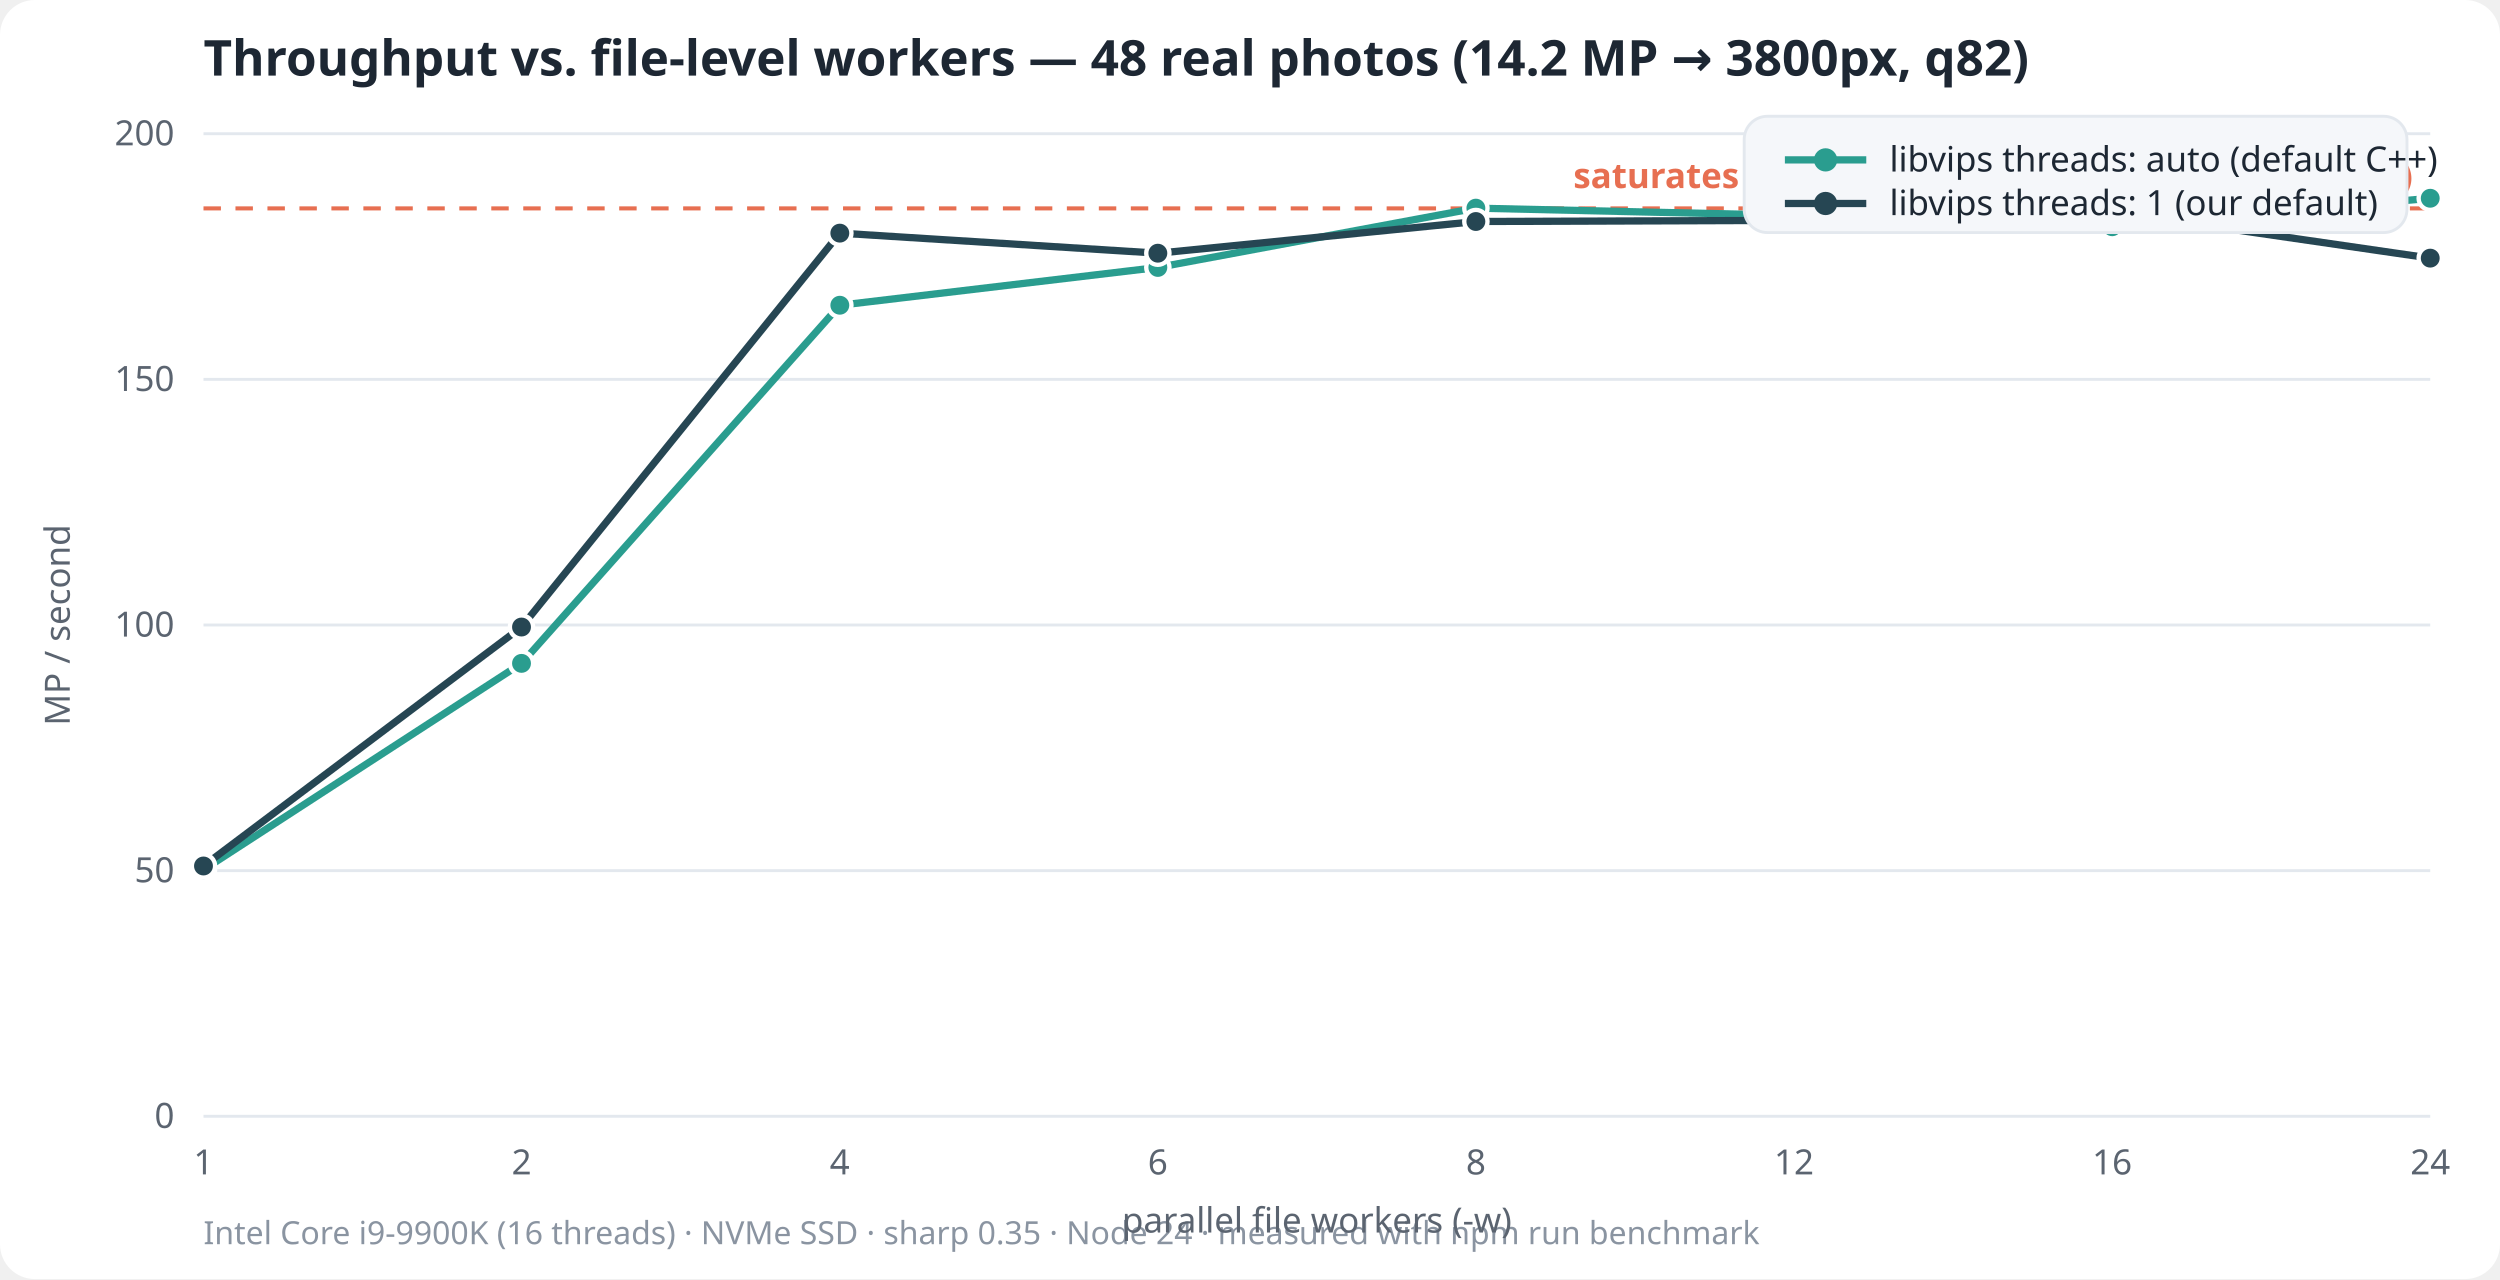
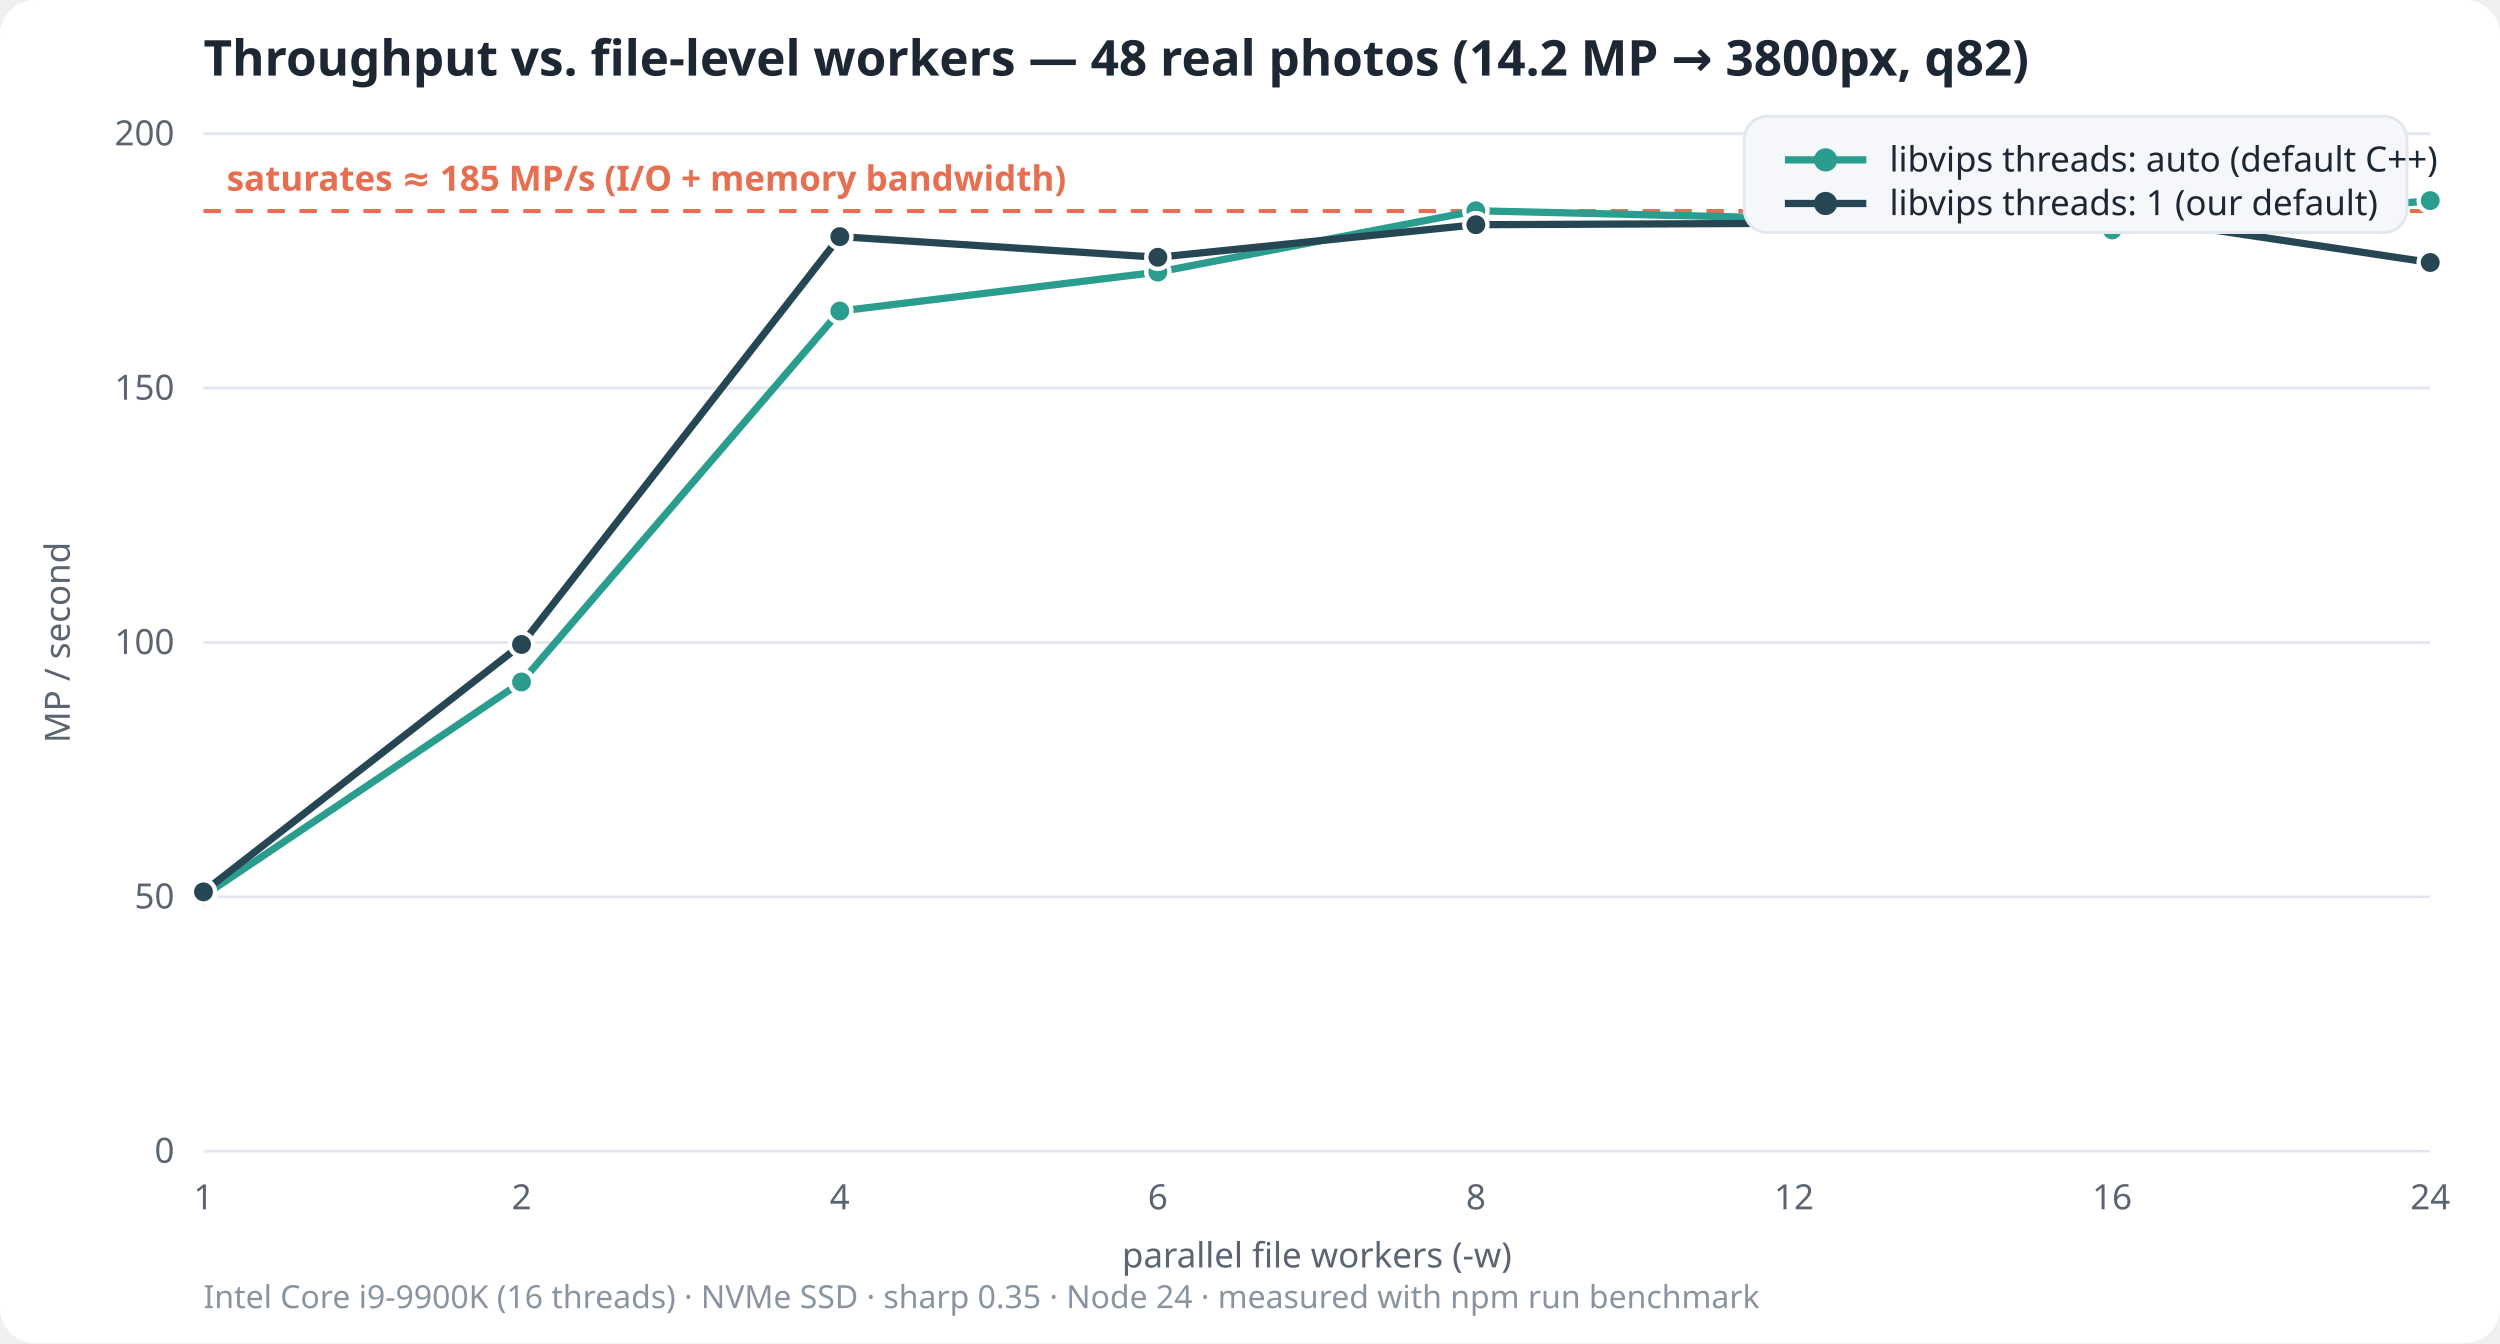
- <svg xmlns="http://www.w3.org/2000/svg" width="860" height="440" viewBox="0 0 860 440" font-family="Segoe UI, system-ui, sans-serif">
-   <rect width="860" height="440" rx="12" fill="#ffffff" />
+ <svg xmlns="http://www.w3.org/2000/svg" width="860" height="462" viewBox="0 0 860 462" font-family="Segoe UI, system-ui, sans-serif">
+   <rect width="860" height="462" rx="12" fill="#ffffff" />
  <text x="70" y="26" font-size="17" font-weight="600" fill="#1d2733">Throughput vs. file-level workers — 48 real photos (14.2 MP → 3800px, q82)</text>
-   <text x="70" y="428" font-size="11" fill="#8a94a1">Intel Core i9-9900K (16 threads) · NVMe SSD · sharp 0.35 · Node 24 · measured with npm run benchmark</text>
-   <line x1="70" y1="384" x2="836" y2="384" stroke="#e3e8ee" stroke-width="1" />
-   <text x="60" y="388" text-anchor="end" font-size="12" fill="#5b6470">0</text>
-   <line x1="70" y1="299.5" x2="836" y2="299.5" stroke="#e3e8ee" stroke-width="1" />
-   <text x="60" y="303.5" text-anchor="end" font-size="12" fill="#5b6470">50</text>
-   <line x1="70" y1="215" x2="836" y2="215" stroke="#e3e8ee" stroke-width="1" />
-   <text x="60" y="219" text-anchor="end" font-size="12" fill="#5b6470">100</text>
-   <line x1="70" y1="130.5" x2="836" y2="130.5" stroke="#e3e8ee" stroke-width="1" />
-   <text x="60" y="134.5" text-anchor="end" font-size="12" fill="#5b6470">150</text>
+   <text x="70" y="450" font-size="11" fill="#8a94a1">Intel Core i9-9900K (16 threads) · NVMe SSD · sharp 0.35 · Node 24 · measured with npm run benchmark</text>
+   <line x1="70" y1="396" x2="836" y2="396" stroke="#e3e8ee" stroke-width="1" />
+   <text x="60" y="400" text-anchor="end" font-size="12" fill="#5b6470">0</text>
+   <line x1="70" y1="308.5" x2="836" y2="308.5" stroke="#e3e8ee" stroke-width="1" />
+   <text x="60" y="312.5" text-anchor="end" font-size="12" fill="#5b6470">50</text>
+   <line x1="70" y1="221" x2="836" y2="221" stroke="#e3e8ee" stroke-width="1" />
+   <text x="60" y="225" text-anchor="end" font-size="12" fill="#5b6470">100</text>
+   <line x1="70" y1="133.5" x2="836" y2="133.5" stroke="#e3e8ee" stroke-width="1" />
+   <text x="60" y="137.5" text-anchor="end" font-size="12" fill="#5b6470">150</text>
  <line x1="70" y1="46" x2="836" y2="46" stroke="#e3e8ee" stroke-width="1" />
  <text x="60" y="50" text-anchor="end" font-size="12" fill="#5b6470">200</text>
-   <text x="24" y="215" font-size="12" fill="#5b6470" transform="rotate(-90 24 215)" text-anchor="middle">MP / second</text>
-   <text x="453" y="424" text-anchor="middle" font-size="12" fill="#5b6470">parallel file workers (-w)</text>
-   <line x1="70" y1="71.688" x2="836" y2="71.688" stroke="#e76f51" stroke-width="1.4" stroke-dasharray="6 5" />
-   <text x="830" y="64.688" text-anchor="end" font-size="12" fill="#e76f51" font-weight="600">saturates ≈ 185 MP/s (I/O + memory bandwidth)</text>
-   <polyline points="70.0,299.2 179.4,228.2 288.9,105.0 398.3,92.0 507.7,71.6 617.1,74.1 726.6,78.0 836.0,68.2" fill="none" stroke="#2a9d8f" stroke-width="2.5" />
-   <circle cx="70.0" cy="299.2" r="4" fill="#2a9d8f" stroke="#fff" stroke-width="1.5" />
-   <circle cx="179.4" cy="228.2" r="4" fill="#2a9d8f" stroke="#fff" stroke-width="1.5" />
-   <circle cx="288.9" cy="105.0" r="4" fill="#2a9d8f" stroke="#fff" stroke-width="1.5" />
-   <circle cx="398.3" cy="92.0" r="4" fill="#2a9d8f" stroke="#fff" stroke-width="1.5" />
-   <circle cx="507.7" cy="71.6" r="4" fill="#2a9d8f" stroke="#fff" stroke-width="1.5" />
-   <circle cx="617.1" cy="74.1" r="4" fill="#2a9d8f" stroke="#fff" stroke-width="1.5" />
-   <circle cx="726.6" cy="78.0" r="4" fill="#2a9d8f" stroke="#fff" stroke-width="1.5" />
-   <circle cx="836.0" cy="68.2" r="4" fill="#2a9d8f" stroke="#fff" stroke-width="1.5" />
-   <polyline points="70.0,297.9 179.4,215.7 288.9,80.2 398.3,87.1 507.7,76.2 617.1,75.8 726.6,72.9 836.0,88.8" fill="none" stroke="#264653" stroke-width="2.5" />
-   <circle cx="70.0" cy="297.9" r="4" fill="#264653" stroke="#fff" stroke-width="1.5" />
-   <circle cx="179.4" cy="215.7" r="4" fill="#264653" stroke="#fff" stroke-width="1.5" />
-   <circle cx="288.9" cy="80.2" r="4" fill="#264653" stroke="#fff" stroke-width="1.5" />
-   <circle cx="398.3" cy="87.1" r="4" fill="#264653" stroke="#fff" stroke-width="1.5" />
-   <circle cx="507.7" cy="76.2" r="4" fill="#264653" stroke="#fff" stroke-width="1.5" />
-   <circle cx="617.1" cy="75.8" r="4" fill="#264653" stroke="#fff" stroke-width="1.5" />
-   <circle cx="726.6" cy="72.9" r="4" fill="#264653" stroke="#fff" stroke-width="1.5" />
-   <circle cx="836.0" cy="88.8" r="4" fill="#264653" stroke="#fff" stroke-width="1.5" />
+   <text x="24" y="221" font-size="12" fill="#5b6470" transform="rotate(-90 24 221)" text-anchor="middle">MP / second</text>
+   <text x="453" y="436" text-anchor="middle" font-size="12" fill="#5b6470">parallel file workers (-w)</text>
+   <line x1="70" y1="72.6" x2="836" y2="72.6" stroke="#e76f51" stroke-width="1.4" stroke-dasharray="6 5" />
+   <text x="78" y="65.6" font-size="12" fill="#e76f51" font-weight="600">saturates ≈ 185 MP/s (I/O + memory bandwidth)</text>
+   <polyline points="70.0,308.2 179.4,234.6 288.9,107.0 398.3,93.6 507.7,72.5 617.1,75.1 726.6,79.1 836.0,69.0" fill="none" stroke="#2a9d8f" stroke-width="2.5" />
+   <circle cx="70.0" cy="308.2" r="4" fill="#2a9d8f" stroke="#fff" stroke-width="1.5" />
+   <circle cx="179.4" cy="234.6" r="4" fill="#2a9d8f" stroke="#fff" stroke-width="1.5" />
+   <circle cx="288.9" cy="107.0" r="4" fill="#2a9d8f" stroke="#fff" stroke-width="1.5" />
+   <circle cx="398.3" cy="93.6" r="4" fill="#2a9d8f" stroke="#fff" stroke-width="1.5" />
+   <circle cx="507.7" cy="72.5" r="4" fill="#2a9d8f" stroke="#fff" stroke-width="1.5" />
+   <circle cx="617.1" cy="75.1" r="4" fill="#2a9d8f" stroke="#fff" stroke-width="1.5" />
+   <circle cx="726.6" cy="79.1" r="4" fill="#2a9d8f" stroke="#fff" stroke-width="1.5" />
+   <circle cx="836.0" cy="69.0" r="4" fill="#2a9d8f" stroke="#fff" stroke-width="1.5" />
+   <polyline points="70.0,306.8 179.4,221.7 288.9,81.4 398.3,88.5 507.7,77.3 617.1,76.8 726.6,73.9 836.0,90.3" fill="none" stroke="#264653" stroke-width="2.5" />
+   <circle cx="70.0" cy="306.8" r="4" fill="#264653" stroke="#fff" stroke-width="1.5" />
+   <circle cx="179.4" cy="221.7" r="4" fill="#264653" stroke="#fff" stroke-width="1.5" />
+   <circle cx="288.9" cy="81.4" r="4" fill="#264653" stroke="#fff" stroke-width="1.5" />
+   <circle cx="398.3" cy="88.5" r="4" fill="#264653" stroke="#fff" stroke-width="1.5" />
+   <circle cx="507.7" cy="77.3" r="4" fill="#264653" stroke="#fff" stroke-width="1.5" />
+   <circle cx="617.1" cy="76.8" r="4" fill="#264653" stroke="#fff" stroke-width="1.5" />
+   <circle cx="726.6" cy="73.9" r="4" fill="#264653" stroke="#fff" stroke-width="1.5" />
+   <circle cx="836.0" cy="90.3" r="4" fill="#264653" stroke="#fff" stroke-width="1.5" />
  <g transform="translate(600, 40)">
    <rect width="228" height="40" rx="8" fill="#f5f7fa" stroke="#e3e8ee" />
    <line x1="14" y1="15" x2="42" y2="15" stroke="#2a9d8f" stroke-width="2.5" />
    <circle cx="28" cy="15" r="4" fill="#2a9d8f" />
    <text x="50" y="19" font-size="12" fill="#1d2733">libvips threads: auto (default C++)</text>
    <line x1="14" y1="30" x2="42" y2="30" stroke="#264653" stroke-width="2.5" />
    <circle cx="28" cy="30" r="4" fill="#264653" />
    <text x="50" y="34" font-size="12" fill="#1d2733">libvips threads: 1 (our default)</text>
  </g>
-   <text x="70" y="404" text-anchor="middle" font-size="12" fill="#5b6470">1</text>
-   <text x="179.429" y="404" text-anchor="middle" font-size="12" fill="#5b6470">2</text>
-   <text x="288.857" y="404" text-anchor="middle" font-size="12" fill="#5b6470">4</text>
-   <text x="398.286" y="404" text-anchor="middle" font-size="12" fill="#5b6470">6</text>
-   <text x="507.714" y="404" text-anchor="middle" font-size="12" fill="#5b6470">8</text>
-   <text x="617.143" y="404" text-anchor="middle" font-size="12" fill="#5b6470">12</text>
-   <text x="726.571" y="404" text-anchor="middle" font-size="12" fill="#5b6470">16</text>
-   <text x="836" y="404" text-anchor="middle" font-size="12" fill="#5b6470">24</text>
+   <text x="70" y="416" text-anchor="middle" font-size="12" fill="#5b6470">1</text>
+   <text x="179.429" y="416" text-anchor="middle" font-size="12" fill="#5b6470">2</text>
+   <text x="288.857" y="416" text-anchor="middle" font-size="12" fill="#5b6470">4</text>
+   <text x="398.286" y="416" text-anchor="middle" font-size="12" fill="#5b6470">6</text>
+   <text x="507.714" y="416" text-anchor="middle" font-size="12" fill="#5b6470">8</text>
+   <text x="617.143" y="416" text-anchor="middle" font-size="12" fill="#5b6470">12</text>
+   <text x="726.571" y="416" text-anchor="middle" font-size="12" fill="#5b6470">16</text>
+   <text x="836" y="416" text-anchor="middle" font-size="12" fill="#5b6470">24</text>
</svg>
